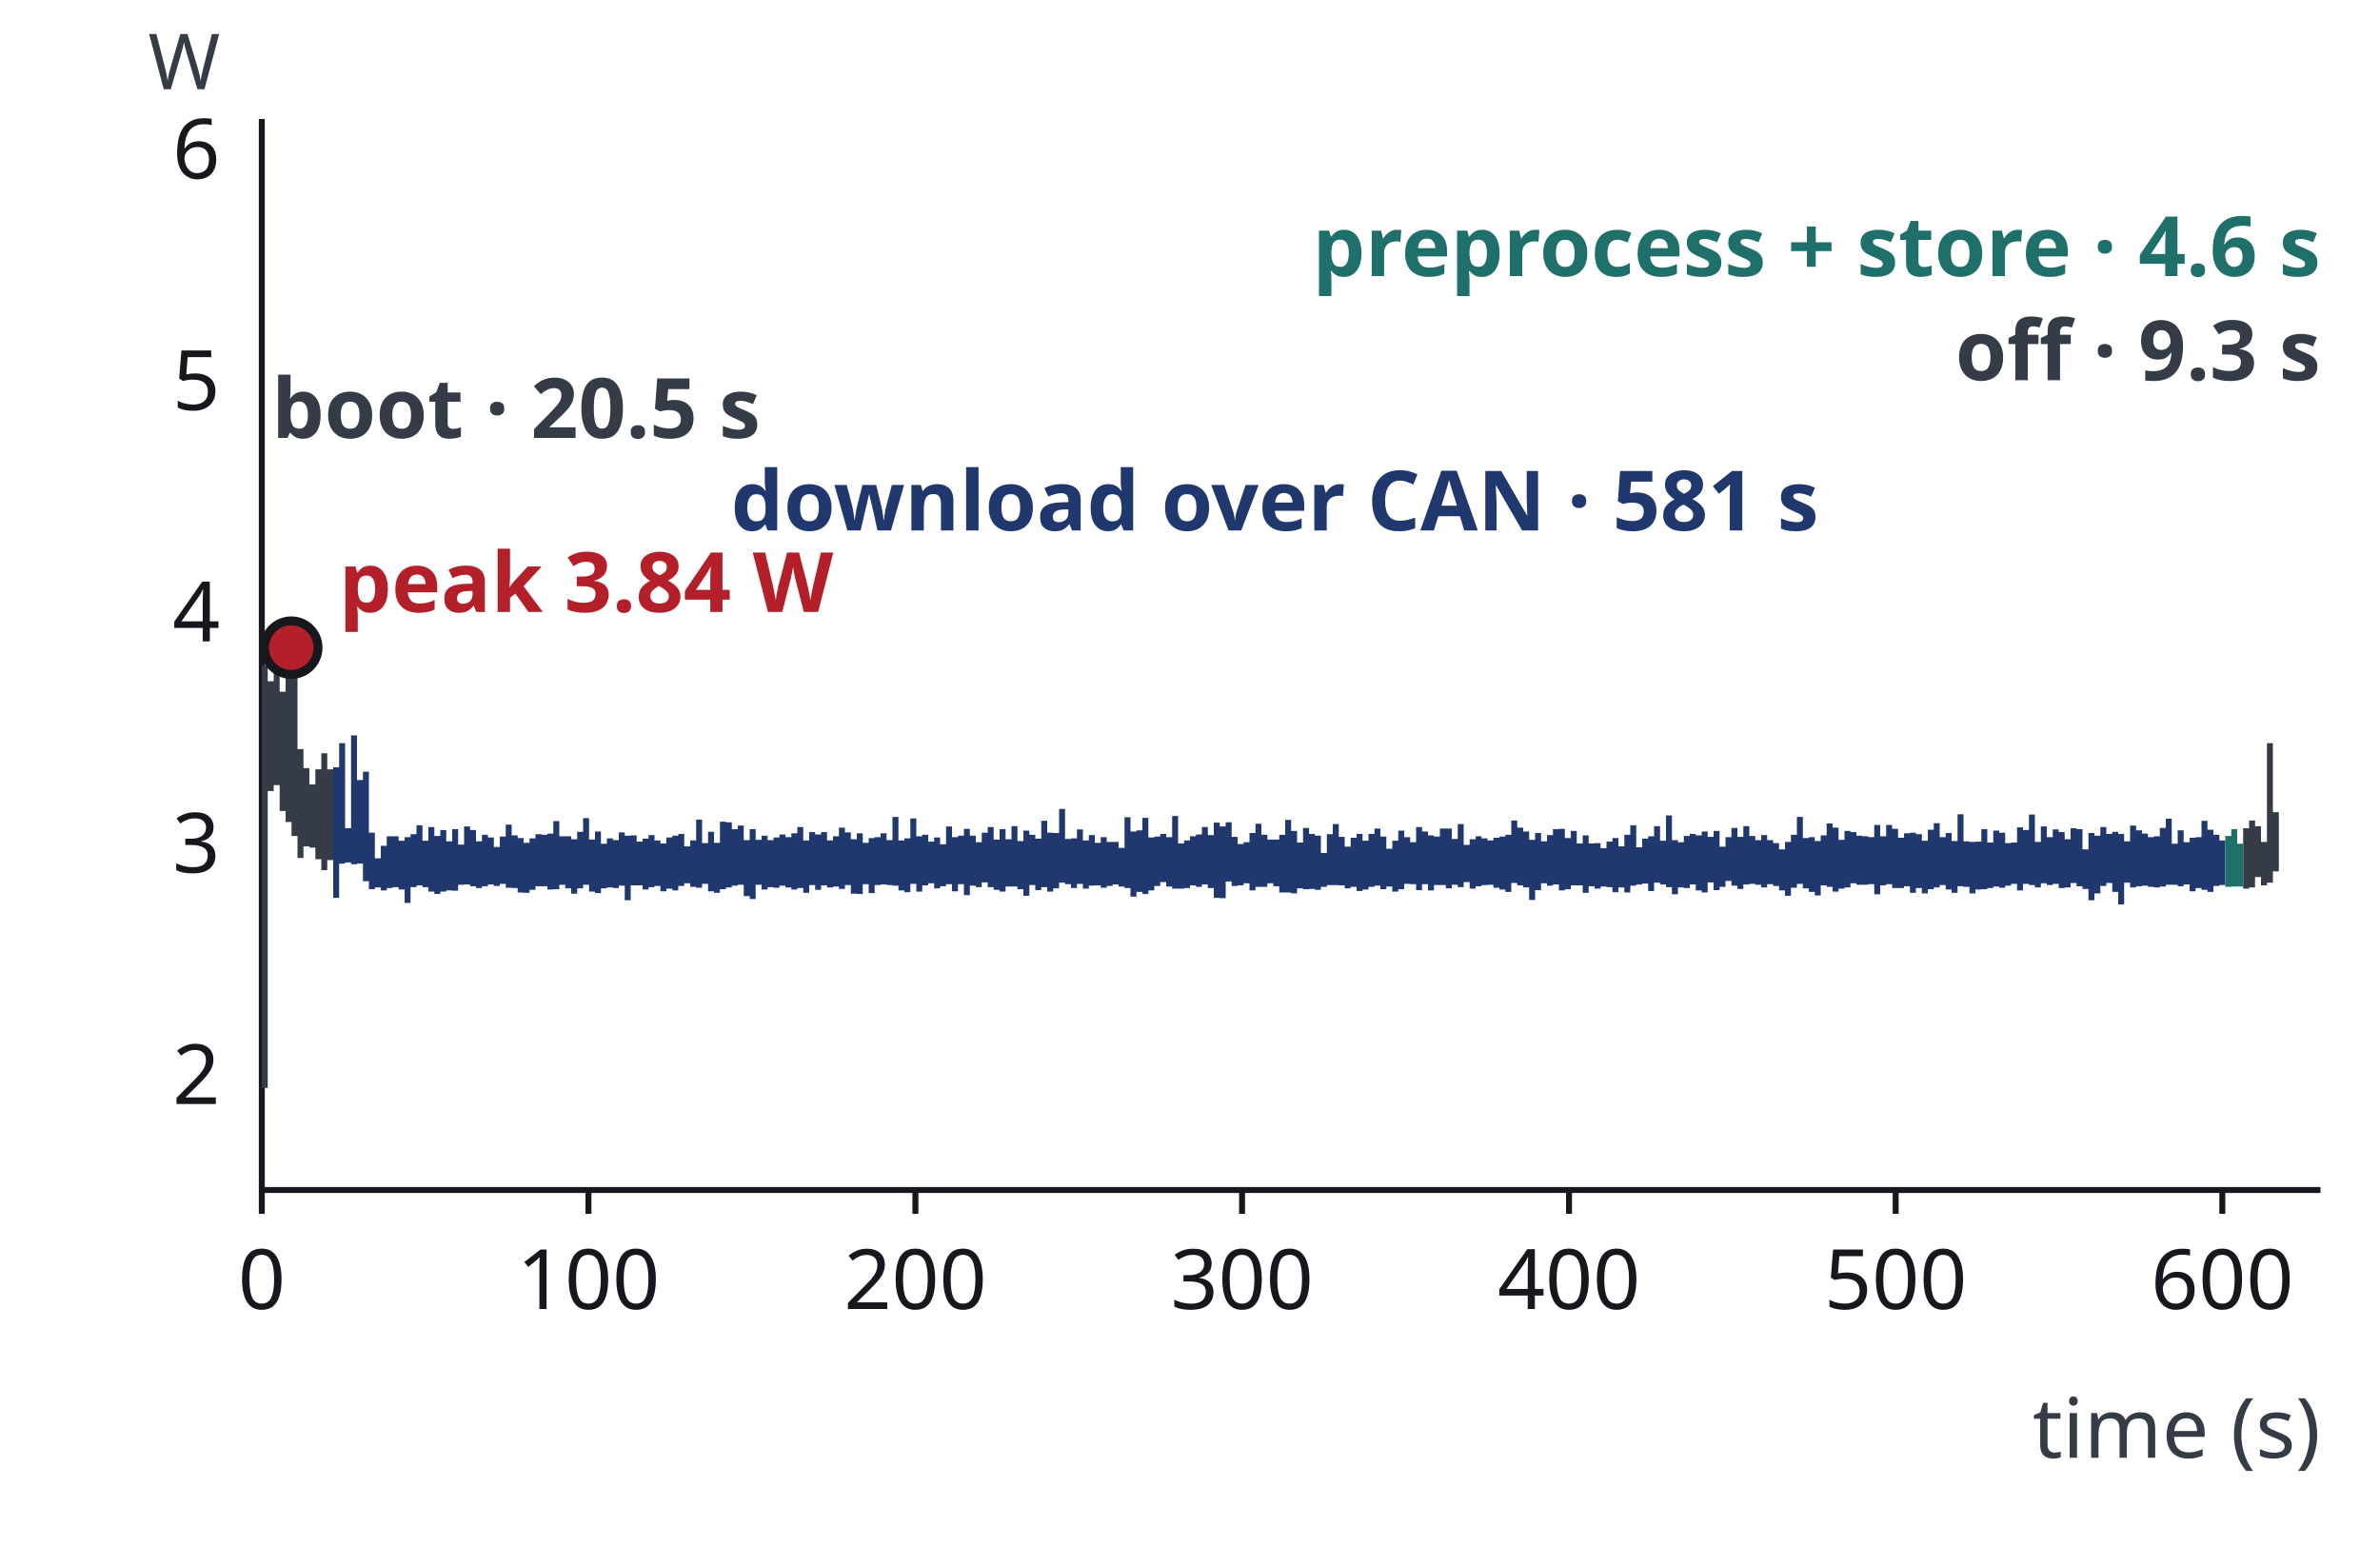
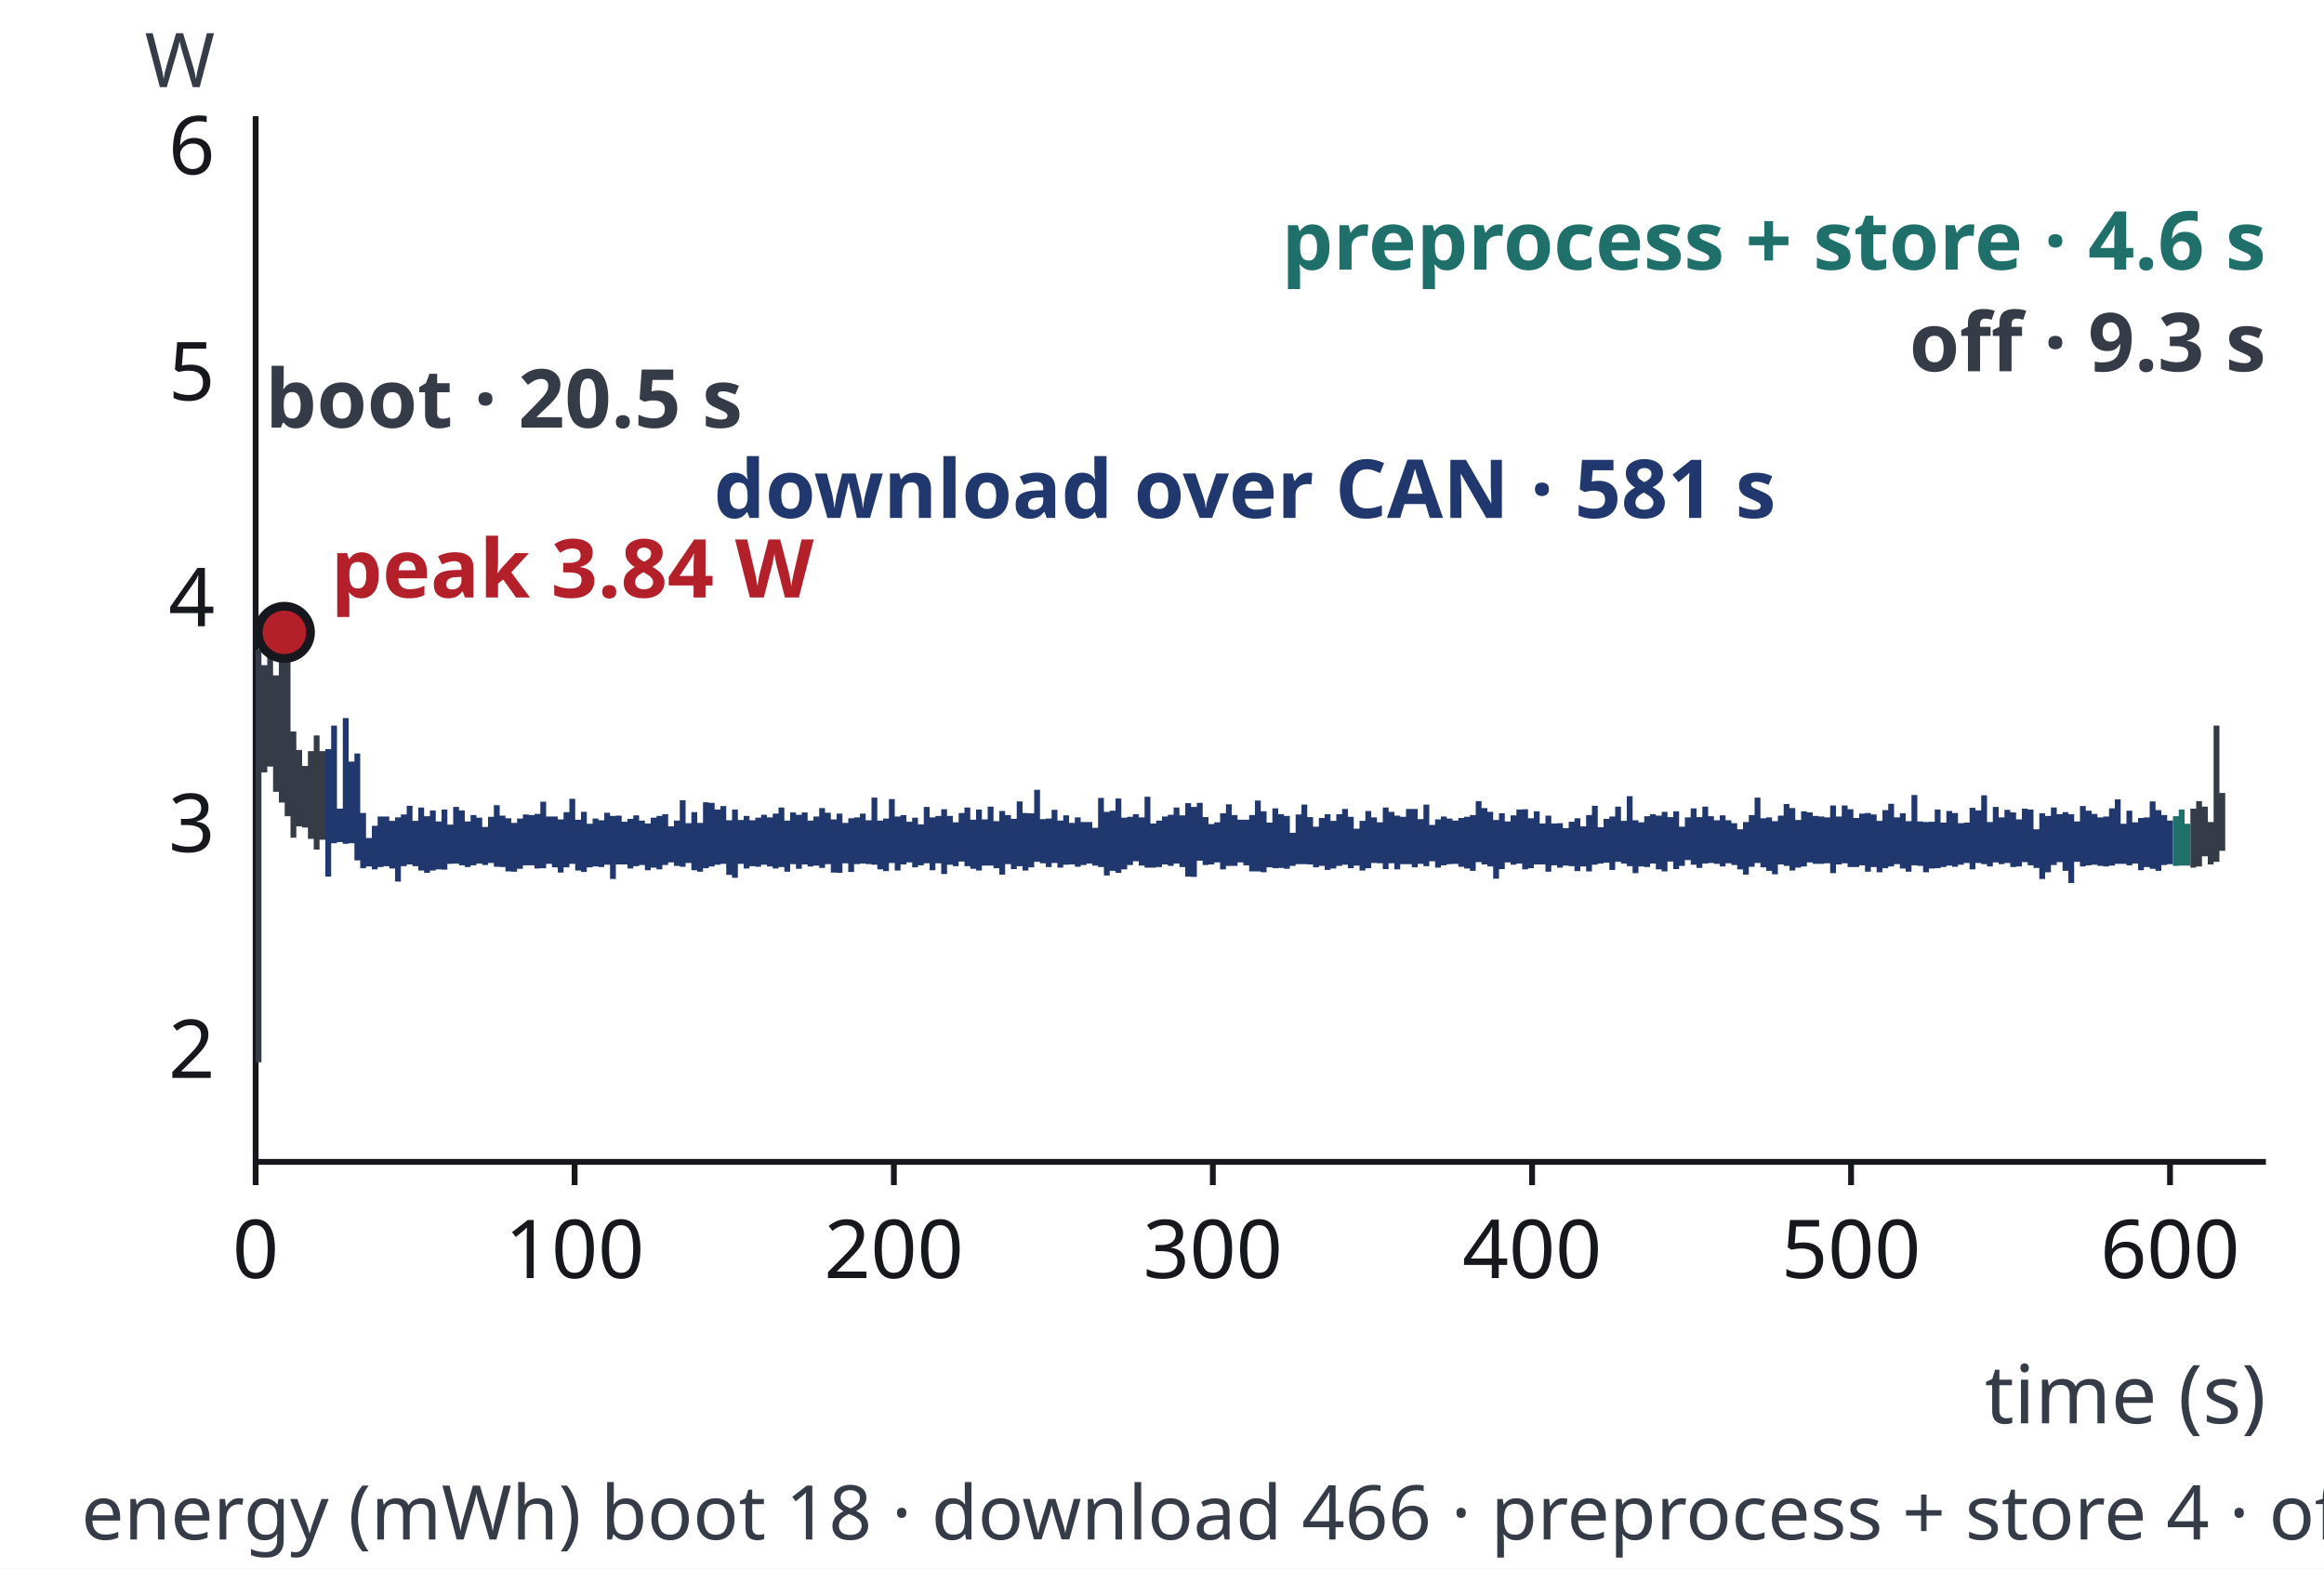
- <svg xmlns="http://www.w3.org/2000/svg" width="800" height="520" viewBox="0 0 800 520">
-   <rect width="800" height="520" fill="#FFFFFF" />
+ <svg xmlns="http://www.w3.org/2000/svg" width="800" height="540" viewBox="0 0 800 540">
+   <rect width="800" height="540" fill="#FFFFFF" />
  <text x="74" y="371.1" text-anchor="end" style="font-family:'Source Serif 4';font-size:28px" fill="#16181D">2</text>
  <text x="74" y="293.3" text-anchor="end" style="font-family:'Source Serif 4';font-size:28px" fill="#16181D">3</text>
  <text x="74" y="215.6" text-anchor="end" style="font-family:'Source Serif 4';font-size:28px" fill="#16181D">4</text>
  <text x="74" y="137.8" text-anchor="end" style="font-family:'Source Serif 4';font-size:28px" fill="#16181D">5</text>
  <text x="74" y="60.0" text-anchor="end" style="font-family:'Source Serif 4';font-size:28px" fill="#16181D">6</text>
  <line x1="88.0" x2="88.0" y1="400" y2="408" stroke="#16181D" stroke-width="2" />
  <text x="88.0" y="440" text-anchor="middle" style="font-family:'Source Serif 4';font-size:28px" fill="#16181D">0</text>
  <line x1="197.8" x2="197.8" y1="400" y2="408" stroke="#16181D" stroke-width="2" />
  <text x="197.8" y="440" text-anchor="middle" style="font-family:'Source Serif 4';font-size:28px" fill="#16181D">100</text>
  <line x1="307.7" x2="307.7" y1="400" y2="408" stroke="#16181D" stroke-width="2" />
  <text x="307.7" y="440" text-anchor="middle" style="font-family:'Source Serif 4';font-size:28px" fill="#16181D">200</text>
  <line x1="417.5" x2="417.5" y1="400" y2="408" stroke="#16181D" stroke-width="2" />
  <text x="417.5" y="440" text-anchor="middle" style="font-family:'Source Serif 4';font-size:28px" fill="#16181D">300</text>
  <line x1="527.4" x2="527.4" y1="400" y2="408" stroke="#16181D" stroke-width="2" />
  <text x="527.4" y="440" text-anchor="middle" style="font-family:'Source Serif 4';font-size:28px" fill="#16181D">400</text>
  <line x1="637.2" x2="637.2" y1="400" y2="408" stroke="#16181D" stroke-width="2" />
  <text x="637.2" y="440" text-anchor="middle" style="font-family:'Source Serif 4';font-size:28px" fill="#16181D">500</text>
  <line x1="747.0" x2="747.0" y1="400" y2="408" stroke="#16181D" stroke-width="2" />
  <text x="747.0" y="440" text-anchor="middle" style="font-family:'Source Serif 4';font-size:28px" fill="#16181D">600</text>
  <line x1="88" x2="88" y1="40" y2="400" stroke="#16181D" stroke-width="2" />
  <line x1="88" x2="780" y1="400" y2="400" stroke="#16181D" stroke-width="2" />
  <path d="M89,223.7 L89,365.7 M91,229.0 L91,265.9 M93,223.5 L93,263.9 M95,232.5 L95,272.6 M97,217.7 L97,276.3 M99,219.5 L99,281.0 M101,251.8 L101,288.4 M103,258.2 L103,284.5 M105,263.7 L105,284.9 M107,258.6 L107,288.8 M109,253.2 L109,292.5 M111,258.6 L111,289.1 M755,278.4 L755,298.7 M757,275.8 L757,298.3 M759,277.7 L759,294.8 M761,283.0 L761,297.6 M763,249.8 L763,296.7 M765,273.0 L765,292.9" fill="none" stroke="#353B47" stroke-width="2" />
  <path d="M113,257.9 L113,301.8 M115,249.8 L115,290.3 M117,278.4 L117,289.9 M119,247.2 L119,290.5 M121,262.2 L121,290.3 M123,259.4 L123,296.2 M125,279.9 L125,298.9 M127,288.5 L127,298.3 M129,284.3 L129,299.3 M131,281.1 L131,298.5 M133,281.1 L133,298.2 M135,282.6 L135,299.0 M137,281.4 L137,303.5 M139,280.4 L139,298.2 M141,277.4 L141,297.6 M143,282.6 L143,298.2 M145,278.0 L145,299.7 M147,281.0 L147,300.5 M149,279.0 L149,299.7 M151,282.8 L151,299.3 M153,278.7 L153,299.4 M155,283.9 L155,297.4 M157,277.8 L157,297.3 M159,279.0 L159,297.9 M161,282.8 L161,298.5 M163,280.6 L163,297.9 M165,281.5 L165,297.3 M167,284.7 L167,297.8 M169,281.2 L169,297.1 M171,277.2 L171,298.4 M173,280.8 L173,298.5 M175,281.7 L175,300.0 M177,283.3 L177,300.1 M179,281.8 L179,299.1 M181,280.4 L181,297.9 M183,280.6 L183,297.9 M185,280.2 L185,299.0 M187,276.0 L187,298.9 M189,281.1 L189,297.4 M191,281.1 L191,298.6 M193,282.1 L193,300.4 M195,279.6 L195,298.6 M197,275.0 L197,297.4 M199,282.2 L199,299.7 M201,279.5 L201,300.2 M203,283.6 L203,298.6 M205,281.8 L205,298.3 M207,282.4 L207,298.5 M209,279.8 L209,297.7 M211,280.9 L211,302.6 M213,280.8 L213,297.6 M215,282.9 L215,297.6 M217,281.9 L217,299.0 M219,280.7 L219,298.2 M221,282.5 L221,297.8 M223,283.5 L223,299.6 M225,281.5 L225,298.7 M227,280.9 L227,299.3 M229,280.3 L229,297.8 M231,284.5 L231,296.9 M233,282.5 L233,298.1 M235,275.5 L235,298.4 M237,283.4 L237,297.1 M239,279.6 L239,299.6 M241,283.3 L241,300.1 M243,276.2 L243,298.9 M245,276.4 L245,298.3 M247,278.7 L247,297.7 M249,277.5 L249,297.4 M251,282.4 L251,301.2 M253,278.7 L253,302.2 M255,282.3 L255,297.4 M257,280.9 L257,299.0 M259,282.4 L259,298.2 M261,281.5 L261,298.4 M263,280.5 L263,297.7 M265,281.4 L265,298.3 M267,280.1 L267,299.0 M269,278.0 L269,298.5 M271,282.5 L271,300.1 M273,279.7 L273,297.5 M275,280.5 L275,299.1 M277,279.7 L277,297.6 M279,282.5 L279,298.3 M281,281.1 L281,298.0 M283,278.2 L283,298.8 M285,279.8 L285,297.5 M287,282.1 L287,300.4 M289,280.1 L289,300.5 M291,283.3 L291,297.2 M293,281.7 L293,300.2 M295,281.4 L295,297.5 M297,280.1 L297,297.3 M299,282.4 L299,297.5 M301,274.6 L301,297.7 M303,282.5 L303,299.3 M305,281.8 L305,299.9 M307,275.1 L307,297.1 M309,281.1 L309,299.7 M311,280.6 L311,297.6 M313,282.9 L313,296.9 M315,281.5 L315,298.6 M317,283.8 L317,297.9 M319,277.8 L319,297.2 M321,281.4 L321,299.6 M323,280.9 L323,297.2 M325,278.6 L325,300.9 M327,280.9 L327,297.7 M329,283.1 L329,298.2 M331,279.9 L331,296.6 M333,278.0 L333,298.2 M335,282.2 L335,299.1 M337,278.7 L337,299.7 M339,282.1 L339,298.0 M341,277.7 L341,298.0 M343,282.7 L343,298.9 M345,279.2 L345,301.1 M347,280.6 L347,297.5 M349,281.9 L349,299.2 M351,275.9 L351,298.2 M353,279.9 L353,299.7 M355,280.0 L355,298.6 M357,271.9 L357,296.7 M359,282.0 L359,297.2 M361,281.8 L361,298.5 M363,278.8 L363,297.1 M365,282.5 L365,298.7 M367,280.7 L367,297.7 M369,283.3 L369,297.6 M371,281.4 L371,298.4 M373,283.0 L373,297.8 M375,283.0 L375,297.3 M377,285.0 L377,298.0 M379,274.7 L379,298.5 M381,279.5 L381,301.4 M383,279.1 L383,299.8 M385,274.9 L385,300.5 M387,281.5 L387,299.3 M389,281.2 L389,297.8 M391,280.3 L391,296.5 M393,281.4 L393,298.0 M395,274.3 L395,298.7 M397,283.5 L397,298.7 M399,282.5 L399,298.5 M401,281.1 L401,297.6 M403,280.5 L403,298.1 M405,278.0 L405,297.3 M407,280.7 L407,298.5 M409,276.5 L409,301.8 M411,277.8 L411,301.9 M413,276.4 L413,296.3 M415,281.3 L415,297.8 M417,283.7 L417,297.6 M419,283.1 L419,296.9 M421,280.0 L421,299.3 M423,276.9 L423,298.1 M425,280.6 L425,298.1 M427,282.2 L427,296.9 M429,282.2 L429,297.9 M431,280.6 L431,300.0 M433,275.6 L433,300.0 M435,279.3 L435,300.3 M437,283.2 L437,298.6 M439,278.3 L439,298.9 M441,280.3 L441,298.8 M443,280.9 L443,299.1 M445,286.7 L445,298.1 M447,280.4 L447,297.5 M449,277.0 L449,297.5 M451,281.3 L451,297.6 M453,284.6 L453,298.6 M455,281.6 L455,298.1 M457,280.3 L457,299.5 M459,282.6 L459,299.0 M461,280.3 L461,298.1 M463,278.5 L463,297.7 M465,281.2 L465,298.9 M467,285.3 L467,298.0 M469,282.6 L469,299.7 M471,279.2 L471,298.9 M473,281.4 L473,297.1 M475,283.1 L475,297.2 M477,278.0 L477,299.2 M479,279.5 L479,297.2 M481,280.8 L481,299.3 M483,281.2 L483,297.5 M485,278.5 L485,297.5 M487,278.5 L487,298.6 M489,282.0 L489,297.4 M491,277.0 L491,298.2 M493,284.0 L493,296.5 M495,282.1 L495,298.7 M497,281.1 L497,297.9 M499,281.8 L499,297.5 M501,282.5 L501,297.4 M503,281.6 L503,298.4 M505,281.2 L505,299.0 M507,280.6 L507,299.8 M509,275.8 L509,296.8 M511,278.2 L511,297.6 M513,279.5 L513,298.3 M515,282.3 L515,302.5 M517,280.0 L517,299.2 M519,282.8 L519,296.9 M521,280.7 L521,297.7 M523,278.7 L523,297.3 M525,278.6 L525,299.3 M527,281.7 L527,298.9 M529,279.3 L529,297.6 M531,283.5 L531,297.6 M533,280.8 L533,300.1 M535,283.5 L535,297.9 M537,283.4 L537,298.7 M539,285.1 L539,298.0 M541,282.9 L541,298.2 M543,281.7 L543,299.9 M545,284.5 L545,298.3 M547,280.6 L547,300.0 M549,277.4 L549,297.7 M551,284.8 L551,297.3 M553,281.9 L553,297.0 M555,281.1 L555,299.5 M557,277.7 L557,296.7 M559,282.6 L559,297.3 M561,274.1 L561,298.2 M563,282.4 L563,300.6 M565,283.1 L565,298.3 M567,281.0 L567,298.5 M569,280.3 L569,297.3 M571,280.8 L571,299.3 M573,279.5 L573,300.0 M575,281.3 L575,296.6 M577,279.3 L577,299.2 M579,284.6 L579,298.1 M581,281.4 L581,296.1 M583,278.3 L583,297.7 M585,281.3 L585,298.8 M587,277.7 L587,297.3 M589,281.0 L589,297.1 M591,282.4 L591,297.4 M593,280.7 L593,298.3 M595,282.4 L595,297.2 M597,283.4 L597,297.8 M599,285.5 L599,299.3 M601,283.0 L601,301.1 M603,280.6 L603,298.4 M605,274.6 L605,297.1 M607,281.7 L607,298.6 M609,281.4 L609,299.8 M611,282.7 L611,301.0 M613,280.8 L613,297.6 M615,276.8 L615,298.1 M617,278.2 L617,299.7 M619,282.3 L619,298.7 M621,279.3 L621,298.3 M623,279.7 L623,296.9 M625,280.9 L625,297.4 M627,281.1 L627,297.4 M629,281.4 L629,297.2 M631,277.3 L631,300.6 M633,281.1 L633,297.6 M635,277.3 L635,297.2 M637,278.6 L637,298.5 M639,281.6 L639,298.5 M641,280.1 L641,297.9 M643,279.9 L643,300.1 M645,280.4 L645,298.5 M647,282.6 L647,300.3 M649,278.9 L649,298.9 M651,276.7 L651,298.3 M653,281.4 L653,297.5 M655,280.0 L655,299.0 M657,282.7 L657,300.1 M659,273.7 L659,297.9 M661,282.8 L661,298.1 M663,283.0 L663,300.3 M665,282.9 L665,299.0 M667,278.7 L667,298.9 M669,283.2 L669,298.5 M671,279.2 L671,298.0 M673,279.9 L673,298.4 M675,283.4 L675,297.7 M677,283.2 L677,297.1 M679,278.1 L679,299.3 M681,279.0 L681,297.1 M683,273.8 L683,297.5 M685,283.0 L685,298.3 M687,277.8 L687,296.9 M689,281.4 L689,297.5 M691,278.8 L691,297.1 M693,279.7 L693,298.5 M695,282.1 L695,298.3 M697,278.4 L697,296.8 M699,278.7 L699,297.9 M701,285.5 L701,298.8 M703,280.0 L703,302.6 M705,280.9 L705,300.3 M707,278.0 L707,297.8 M709,280.3 L709,296.8 M711,279.6 L711,299.8 M713,280.3 L713,304.0 M715,282.8 L715,296.7 M717,277.5 L717,298.3 M719,279.1 L719,297.9 M721,280.2 L721,297.7 M723,281.4 L723,298.1 M725,281.1 L725,298.3 M727,278.3 L727,298.0 M729,275.2 L729,297.4 M731,283.6 L731,297.4 M733,279.1 L733,297.9 M735,283.1 L735,297.3 M737,281.6 L737,299.6 M739,281.4 L739,298.5 M741,275.9 L741,299.1 M743,278.9 L743,299.8 M745,280.6 L745,297.8 M747,282.5 L747,297.5" fill="none" stroke="#20386E" stroke-width="2" />
  <path d="M749,281.0 L749,298.1 M751,278.7 L751,298.0 M753,283.6 L753,298.0" fill="none" stroke="#1F6F6B" stroke-width="2" />
  <text x="91.3" y="147.2" text-anchor="start" style="font-family:'Source Serif 4';font-size:28px;font-weight:700" fill="#353B47">boot · 20.5 s</text>
  <text x="428.5" y="178.3" text-anchor="middle" style="font-family:'Source Serif 4';font-size:28px;font-weight:700" fill="#20386E">download over CAN · 581 s</text>
  <text x="780.0" y="92.8" text-anchor="end" style="font-family:'Source Serif 4';font-size:28px;font-weight:700" fill="#1F6F6B">preprocess + store · 4.6 s</text>
  <text x="780.0" y="127.8" text-anchor="end" style="font-family:'Source Serif 4';font-size:28px;font-weight:700" fill="#353B47">off · 9.3 s</text>
  <circle cx="97.9" cy="217.7" r="9" fill="#B3202A" stroke="#16181D" stroke-width="3" />
  <text x="113.9" y="205.7" text-anchor="start" style="font-family:'Source Serif 4';font-size:28px;font-weight:700" fill="#B3202A">peak 3.84 W</text>
  <text x="74" y="30" text-anchor="end" style="font-family:'Source Serif 4';font-size:26px" fill="#353B47">W</text>
  <text x="780" y="490" text-anchor="end" style="font-family:'Source Serif 4';font-size:28px" fill="#353B47">time (s)</text>
+   <text x="28" y="530" style="font-family:'Source Serif 4';font-size:26px" fill="#353B47">energy (mWh) boot 18 · download 466 · preprocess + store 4 · off 8</text>
</svg>
